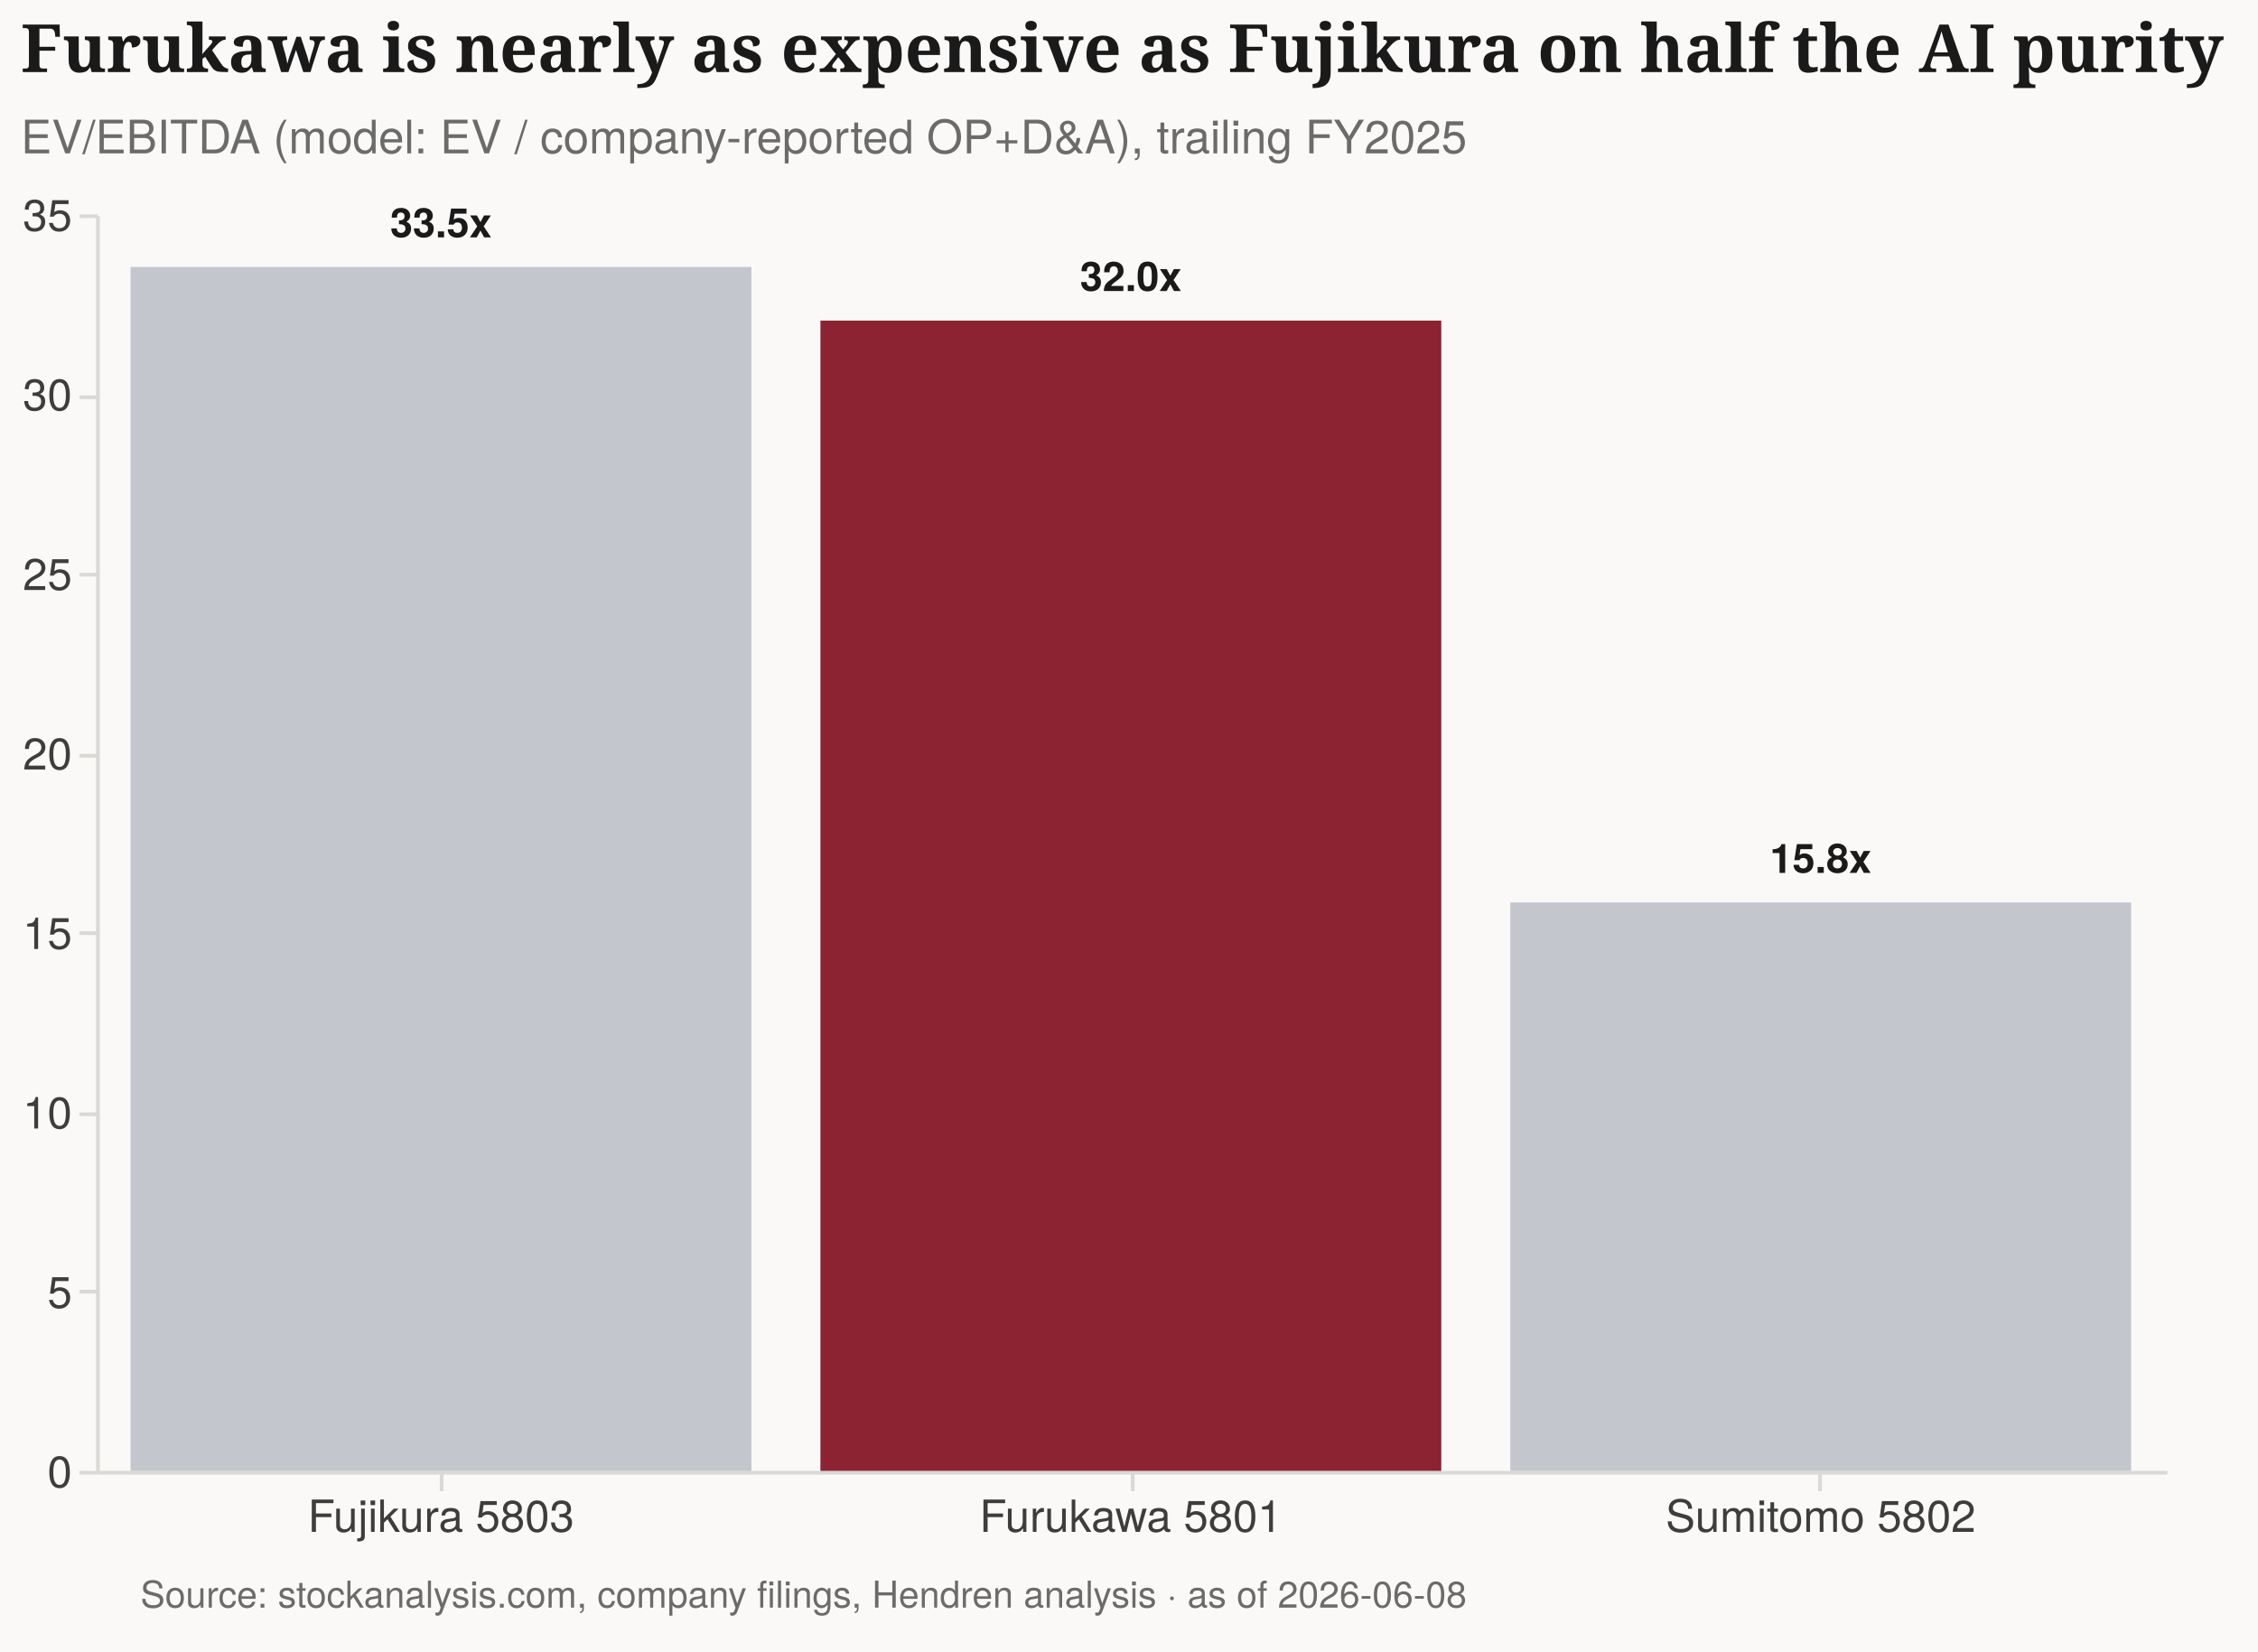
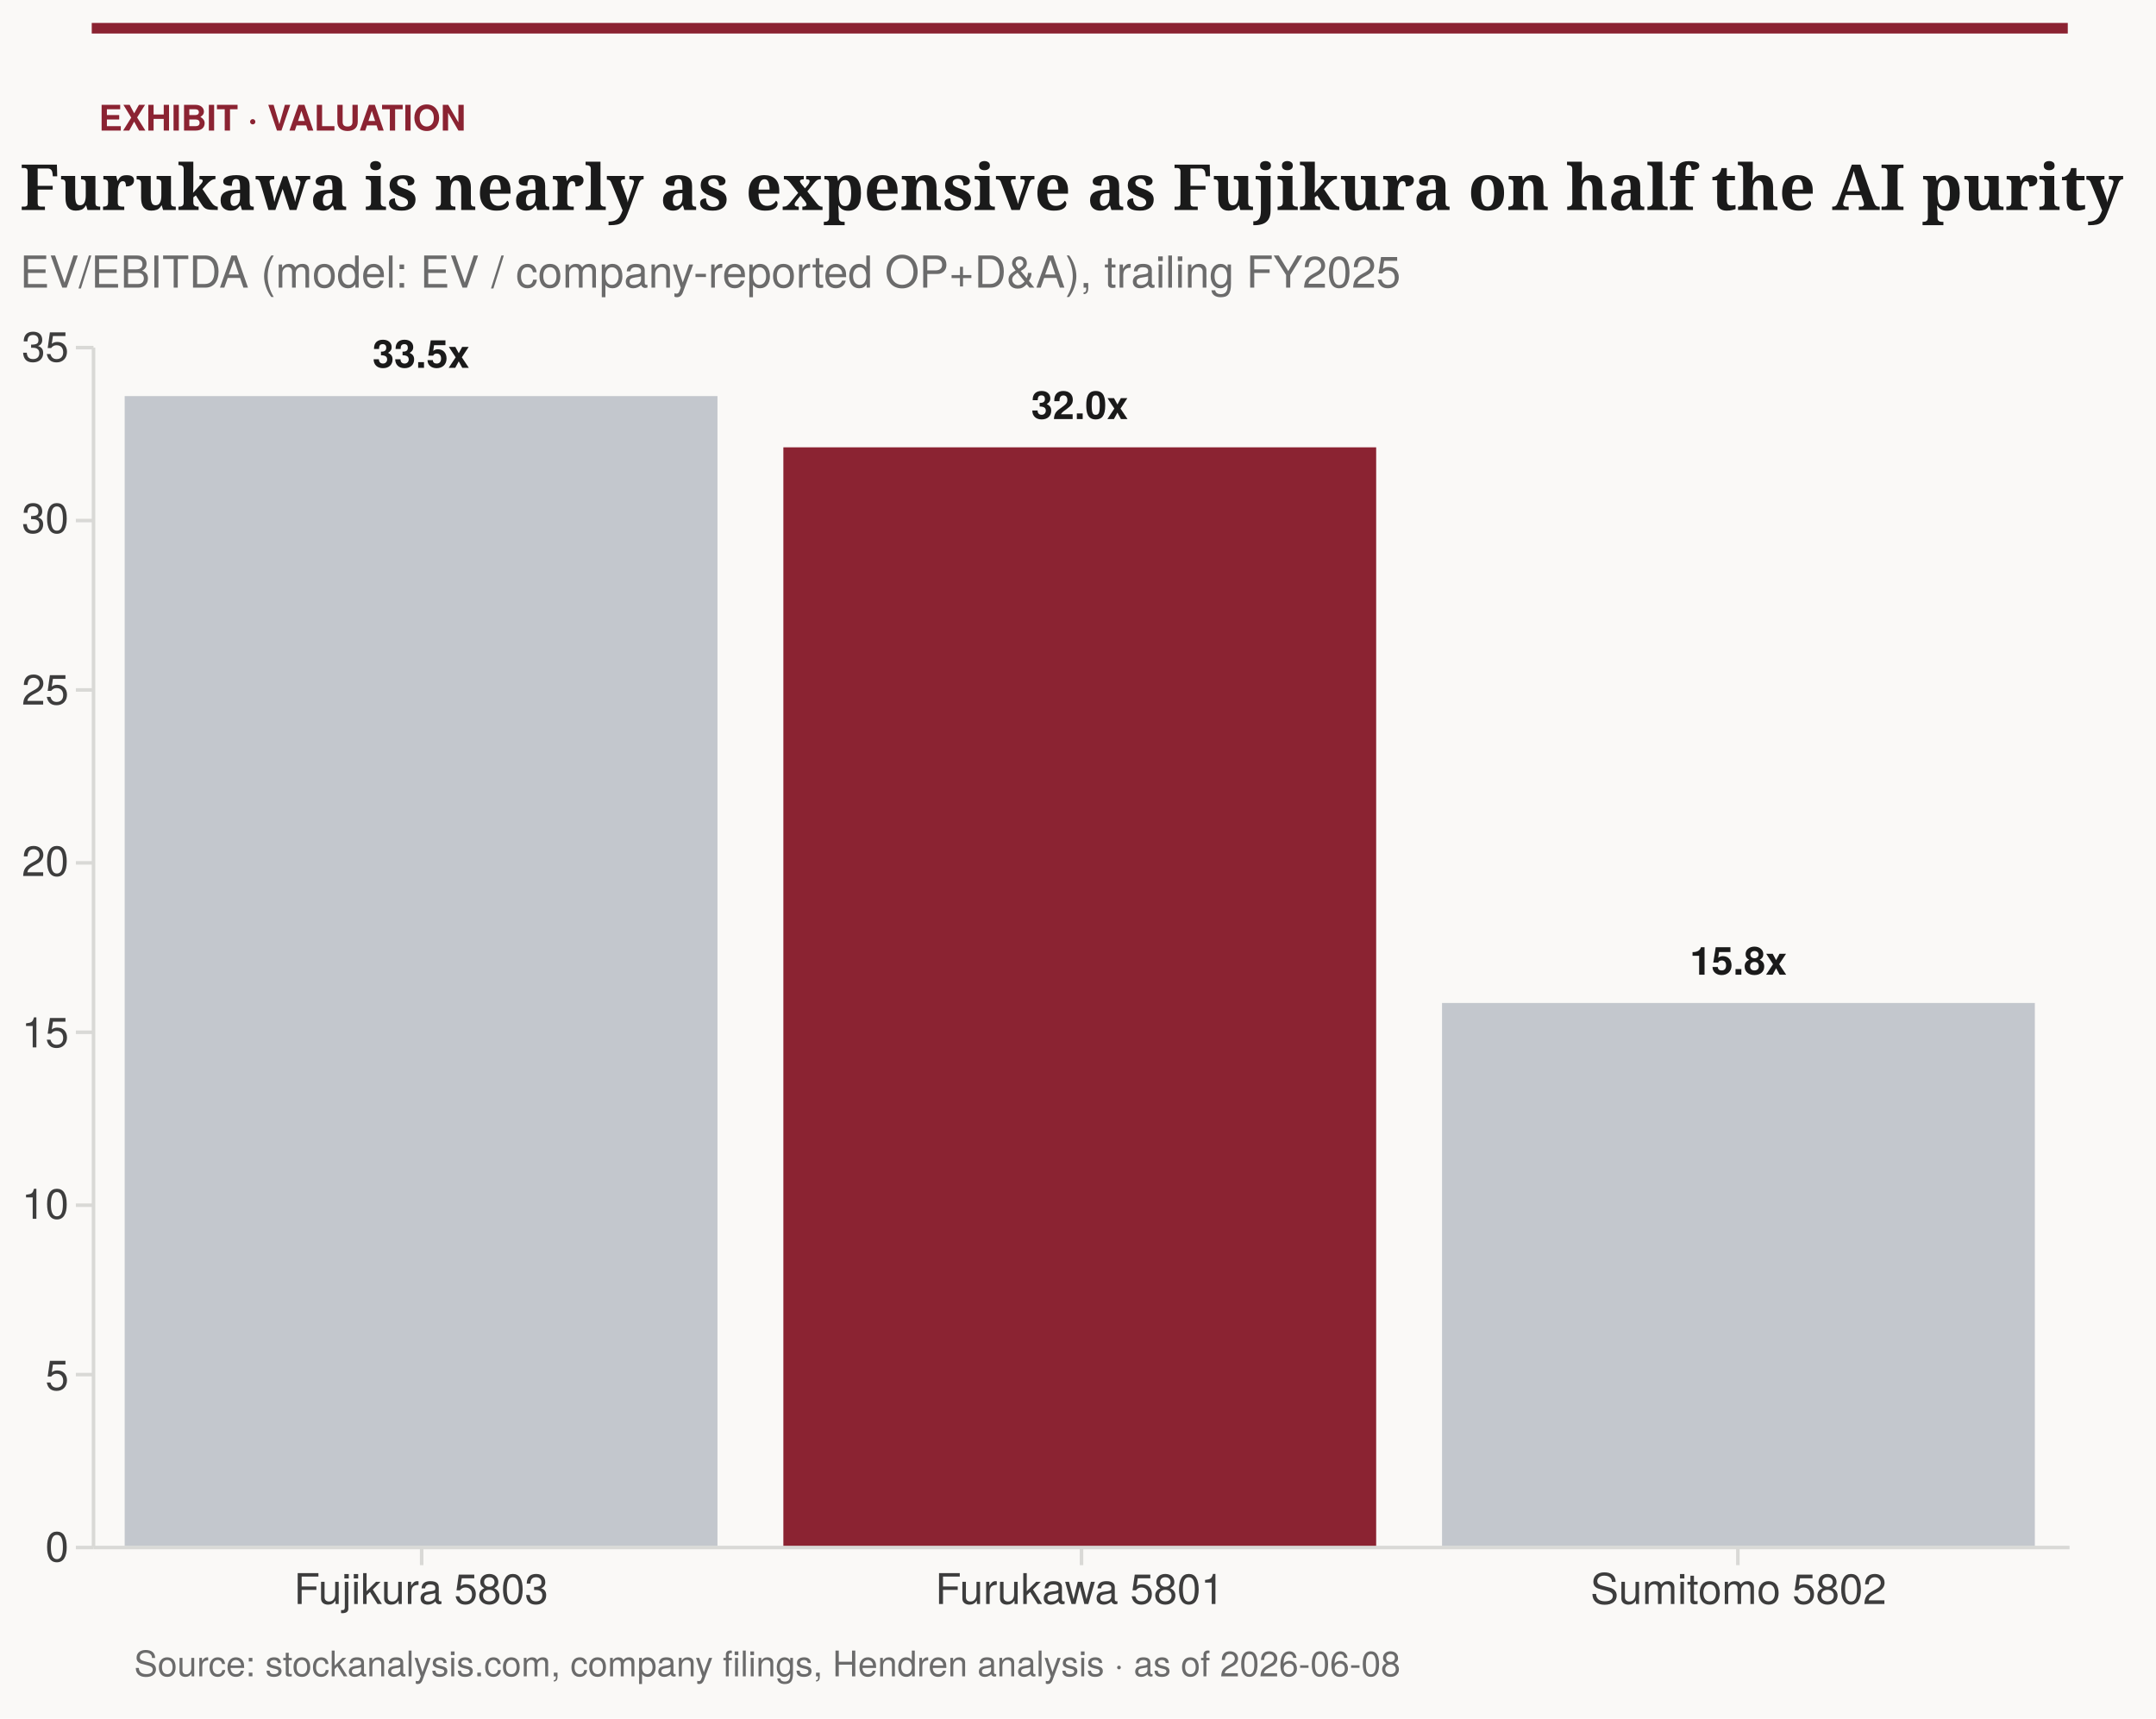
- <svg xmlns="http://www.w3.org/2000/svg" version="1.1" class="marks" width="611" height="447" viewBox="0 0 611 447">
-   <rect width="611" height="447" fill="#faf9f7" />
-   <g fill="none" stroke-miterlimit="10" transform="translate(26,58)">
+ <svg xmlns="http://www.w3.org/2000/svg" version="1.1" class="marks" width="611" height="487" viewBox="0 0 611 487">
+   <rect width="611" height="487" fill="#faf9f7" />
+   <g fill="none" stroke-miterlimit="10" transform="translate(26,7)">
    <g class="mark-group role-frame root" role="graphics-object" aria-roledescription="group mark container">
      <g transform="translate(0,0)">
        <path class="background" aria-hidden="true" d="M0,0h0v0h0Z" />
        <g>
          <g class="mark-group role-scope concat_0_group" role="graphics-object" aria-roledescription="group mark container">
            <g transform="translate(0,0)">
+               <path class="background" aria-hidden="true" d="M0,0h560v22h-560Z" />
+               <g>
+                 <g class="mark-rule role-mark concat_0_layer_0_marks" role="graphics-symbol" aria-roledescription="rule mark container">
+                   <line transform="translate(560,1)" x2="-560" y2="0" stroke="#8B2332" stroke-width="3" />
+                 </g>
+                 <g class="mark-text role-mark concat_0_layer_1_marks" role="graphics-object" aria-roledescription="text mark container">
+                   <text text-anchor="start" transform="translate(2,30)" font-family="Helvetica Neue" font-size="10px" font-weight="bold" fill="#8B2332">EXHIBIT · VALUATION</text>
+                 </g>
+               </g>
+               <path class="foreground" aria-hidden="true" d="" display="none" />
+             </g>
+           </g>
+           <g class="mark-group role-scope concat_1_group" role="graphics-object" aria-roledescription="group mark container">
+             <g transform="translate(0,91)">
              <path class="background" aria-hidden="true" d="M0,0h560v340h-560Z" />
              <g>
                <g class="mark-group role-axis" role="graphics-symbol" aria-roledescription="axis" aria-label="X-axis for a discrete scale with 3 values: Fujikura 5803, Furukawa 5801, Sumitomo 5802">
                  <g transform="translate(0.5,340.5)">
                    <path class="background" aria-hidden="true" d="M0,0h0v0h0Z" pointer-events="none" />
                    <g>
                      <g class="mark-rule role-axis-tick" pointer-events="none">
                        <line transform="translate(93,0)" x2="0" y2="5" stroke="#D9D9D6" stroke-width="1" opacity="1" />
                        <line transform="translate(280,0)" x2="0" y2="5" stroke="#D9D9D6" stroke-width="1" opacity="1" />
                        <line transform="translate(466,0)" x2="0" y2="5" stroke="#D9D9D6" stroke-width="1" opacity="1" />
                      </g>
                      <g class="mark-text role-axis-label" pointer-events="none">
                        <text text-anchor="middle" transform="translate(92.83333,16)" font-family="Helvetica Neue" font-size="12px" fill="#3D3D3D" opacity="1">Fujikura 5803</text>
                        <text text-anchor="middle" transform="translate(279.5,16)" font-family="Helvetica Neue" font-size="12px" fill="#3D3D3D" opacity="1">Furukawa 5801</text>
                        <text text-anchor="middle" transform="translate(466.1667,16)" font-family="Helvetica Neue" font-size="12px" fill="#3D3D3D" opacity="1">Sumitomo 5802</text>
                      </g>
                      <g class="mark-rule role-axis-domain" pointer-events="none">
                        <line transform="translate(0,0)" x2="560" y2="0" stroke="#D9D9D6" stroke-width="1" opacity="1" />
                      </g>
                    </g>
                    <path class="foreground" aria-hidden="true" d="" pointer-events="none" display="none" />
                  </g>
                </g>
                <g class="mark-group role-axis" role="graphics-symbol" aria-roledescription="axis" aria-label="Y-axis for a linear scale with values from 0 to 35">
                  <g transform="translate(0.5,0.5)">
                    <path class="background" aria-hidden="true" d="M0,0h0v0h0Z" pointer-events="none" />
                    <g>
                      <g class="mark-rule role-axis-tick" pointer-events="none">
                        <line transform="translate(0,340)" x2="-5" y2="0" stroke="#D9D9D6" stroke-width="1" opacity="1" />
                        <line transform="translate(0,291)" x2="-5" y2="0" stroke="#D9D9D6" stroke-width="1" opacity="1" />
                        <line transform="translate(0,243)" x2="-5" y2="0" stroke="#D9D9D6" stroke-width="1" opacity="1" />
                        <line transform="translate(0,194)" x2="-5" y2="0" stroke="#D9D9D6" stroke-width="1" opacity="1" />
                        <line transform="translate(0,146)" x2="-5" y2="0" stroke="#D9D9D6" stroke-width="1" opacity="1" />
                        <line transform="translate(0,97)" x2="-5" y2="0" stroke="#D9D9D6" stroke-width="1" opacity="1" />
                        <line transform="translate(0,49)" x2="-5" y2="0" stroke="#D9D9D6" stroke-width="1" opacity="1" />
                        <line transform="translate(0,0)" x2="-5" y2="0" stroke="#D9D9D6" stroke-width="1" opacity="1" />
                      </g>
                      <g class="mark-text role-axis-label" pointer-events="none">
                        <text text-anchor="end" transform="translate(-7,344)" font-family="Helvetica Neue" font-size="12px" fill="#3D3D3D" opacity="1">0</text>
                        <text text-anchor="end" transform="translate(-7,295.4286)" font-family="Helvetica Neue" font-size="12px" fill="#3D3D3D" opacity="1">5</text>
                        <text text-anchor="end" transform="translate(-7,246.8571)" font-family="Helvetica Neue" font-size="12px" fill="#3D3D3D" opacity="1">10</text>
                        <text text-anchor="end" transform="translate(-7,198.2857)" font-family="Helvetica Neue" font-size="12px" fill="#3D3D3D" opacity="1">15</text>
                        <text text-anchor="end" transform="translate(-7,149.7143)" font-family="Helvetica Neue" font-size="12px" fill="#3D3D3D" opacity="1">20</text>
                        <text text-anchor="end" transform="translate(-7,101.1429)" font-family="Helvetica Neue" font-size="12px" fill="#3D3D3D" opacity="1">25</text>
                        <text text-anchor="end" transform="translate(-7,52.57143)" font-family="Helvetica Neue" font-size="12px" fill="#3D3D3D" opacity="1">30</text>
                        <text text-anchor="end" transform="translate(-7,4)" font-family="Helvetica Neue" font-size="12px" fill="#3D3D3D" opacity="1">35</text>
                      </g>
                      <g class="mark-rule role-axis-domain" pointer-events="none">
                        <line transform="translate(0,340)" x2="0" y2="-340" stroke="#D9D9D6" stroke-width="1" opacity="1" />
                      </g>
                    </g>
                    <path class="foreground" aria-hidden="true" d="" pointer-events="none" display="none" />
                  </g>
                </g>
-                 <g class="mark-rect role-mark concat_0_layer_0_marks" role="graphics-object" aria-roledescription="rect mark container">
+                 <g class="mark-rect role-mark concat_1_layer_0_marks" role="graphics-object" aria-roledescription="rect mark container">
                  <path aria-label="category: Furukawa 5801; value: 32.0401493931" role="graphics-symbol" aria-roledescription="bar" d="M196,28.753h168v311.247h-168Z" fill="#8B2332" />
                  <path aria-label="category: Sumitomo 5802; value: 15.8328025478" role="graphics-symbol" aria-roledescription="bar" d="M382.667,186.196h168v153.804h-168Z" fill="#C3C7CD" />
                  <path aria-label="category: Fujikura 5803; value: 33.5348837209" role="graphics-symbol" aria-roledescription="bar" d="M9.333,14.233h168v325.767h-168Z" fill="#C3C7CD" />
                </g>
-                 <g class="mark-text role-mark concat_0_layer_1_marks" role="graphics-object" aria-roledescription="text mark container">
+                 <g class="mark-text role-mark concat_1_layer_1_marks" role="graphics-object" aria-roledescription="text mark container">
                  <text aria-label="category: Furukawa 5801; value: 32.0401493931; lbl: 32.0x" role="graphics-symbol" aria-roledescription="text mark" text-anchor="middle" transform="translate(280,20.75283)" font-family="Helvetica Neue" font-size="11px" font-weight="bold" fill="#1A1A1A">32.0x</text>
                  <text aria-label="category: Sumitomo 5802; value: 15.8328025478; lbl: 15.8x" role="graphics-symbol" aria-roledescription="text mark" text-anchor="middle" transform="translate(466.6667,178.1956)" font-family="Helvetica Neue" font-size="11px" font-weight="bold" fill="#1A1A1A">15.8x</text>
                  <text aria-label="category: Fujikura 5803; value: 33.5348837209; lbl: 33.5x" role="graphics-symbol" aria-roledescription="text mark" text-anchor="middle" transform="translate(93.33333,6.232558)" font-family="Helvetica Neue" font-size="11px" font-weight="bold" fill="#1A1A1A">33.5x</text>
                </g>
                <g class="mark-group role-title">
                  <g transform="translate(-20.344,-48.5)">
                    <path class="background" aria-hidden="true" d="M0,0h0v0h0Z" pointer-events="none" />
                    <g>
                      <g class="mark-text role-title-text" role="graphics-symbol" aria-roledescription="title" aria-label="Title text 'Furukawa is nearly as expensive as Fujikura on half the AI purity'" pointer-events="none">
                        <text text-anchor="start" transform="translate(0,10)" font-family="Georgia" font-size="18px" font-weight="bold" fill="#1A1A1A" opacity="1">Furukawa is nearly as expensive as Fujikura on half the AI purity</text>
                      </g>
                      <g class="mark-text role-title-subtitle" role="graphics-symbol" aria-roledescription="subtitle" aria-label="Subtitle text 'EV/EBITDA (model: EV / company-reported OP+D&amp;A), trailing FY2025'" pointer-events="none">
                        <text text-anchor="start" transform="translate(0,32)" font-family="Helvetica Neue" font-size="12.5px" fill="#6B6B6B" opacity="1">EV/EBITDA (model: EV / company-reported OP+D&amp;A), trailing FY2025</text>
                      </g>
                    </g>
                    <path class="foreground" aria-hidden="true" d="" pointer-events="none" display="none" />
                  </g>
                </g>
              </g>
              <path class="foreground" aria-hidden="true" d="" display="none" />
            </g>
          </g>
-           <g class="mark-group role-scope concat_1_group" role="graphics-object" aria-roledescription="group mark container">
-             <g transform="translate(0,364)">
+           <g class="mark-group role-scope concat_2_group" role="graphics-object" aria-roledescription="group mark container">
+             <g transform="translate(0,455)">
              <path class="background" aria-hidden="true" d="M0,0h20v20h-20Z" />
              <g>
-                 <g class="mark-text role-mark concat_1_marks" role="graphics-object" aria-roledescription="text mark container">
+                 <g class="mark-text role-mark concat_2_marks" role="graphics-object" aria-roledescription="text mark container">
                  <text text-anchor="start" transform="translate(12,13)" font-family="Helvetica Neue" font-size="10px" fill="#6B6B6B">Source: stockanalysis.com, company filings, Hendren analysis · as of 2026-06-08</text>
                </g>
              </g>
              <path class="foreground" aria-hidden="true" d="" display="none" />
            </g>
          </g>
        </g>
        <path class="foreground" aria-hidden="true" d="" display="none" />
      </g>
    </g>
  </g>
</svg>
